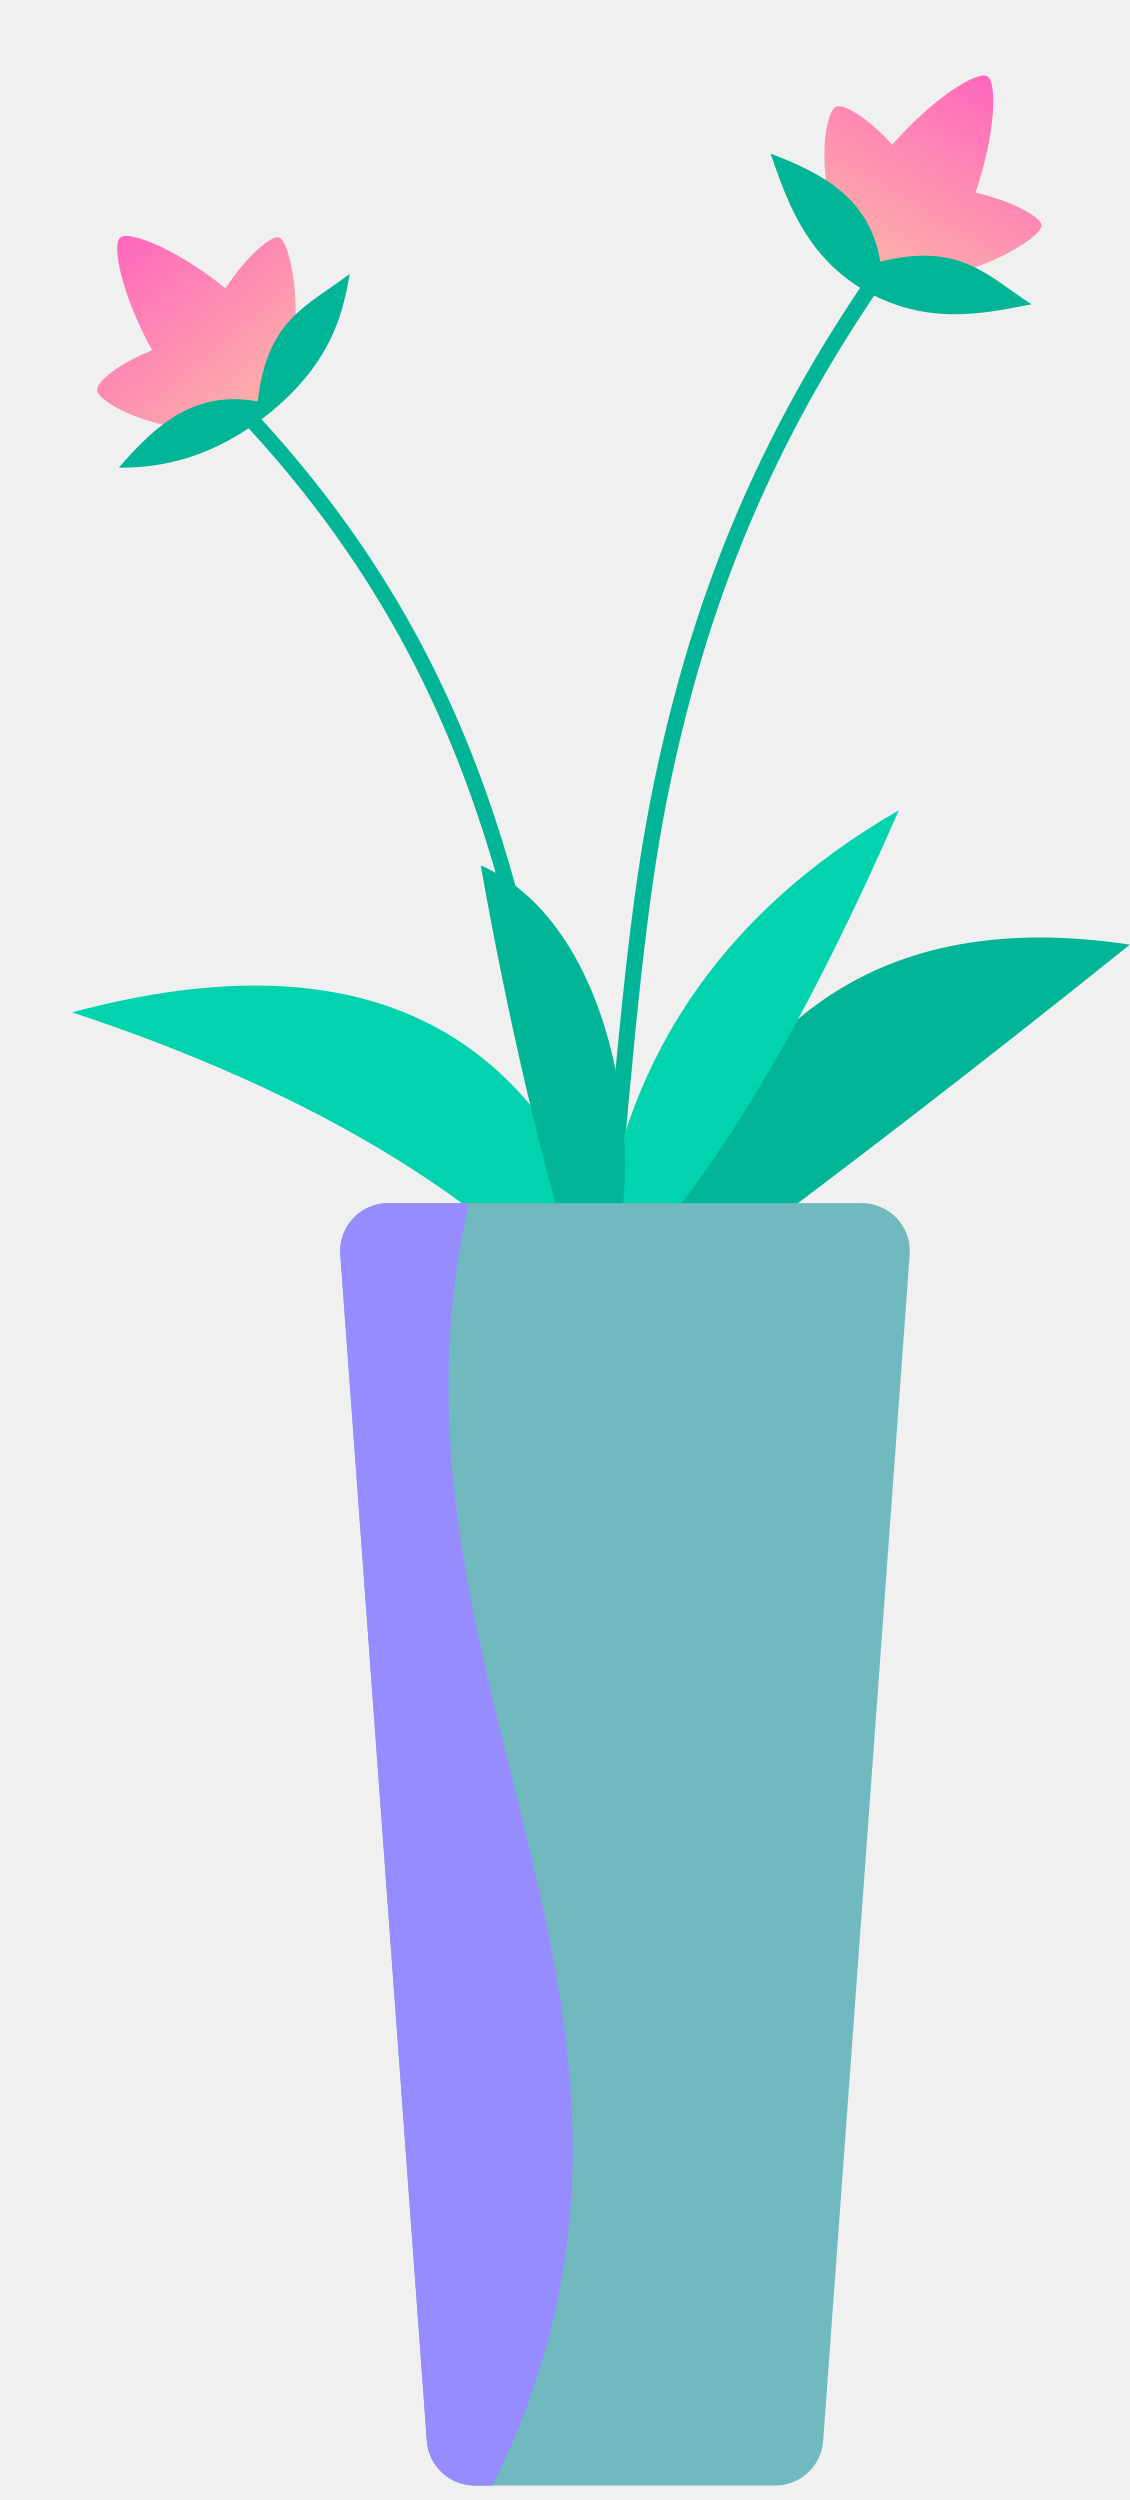
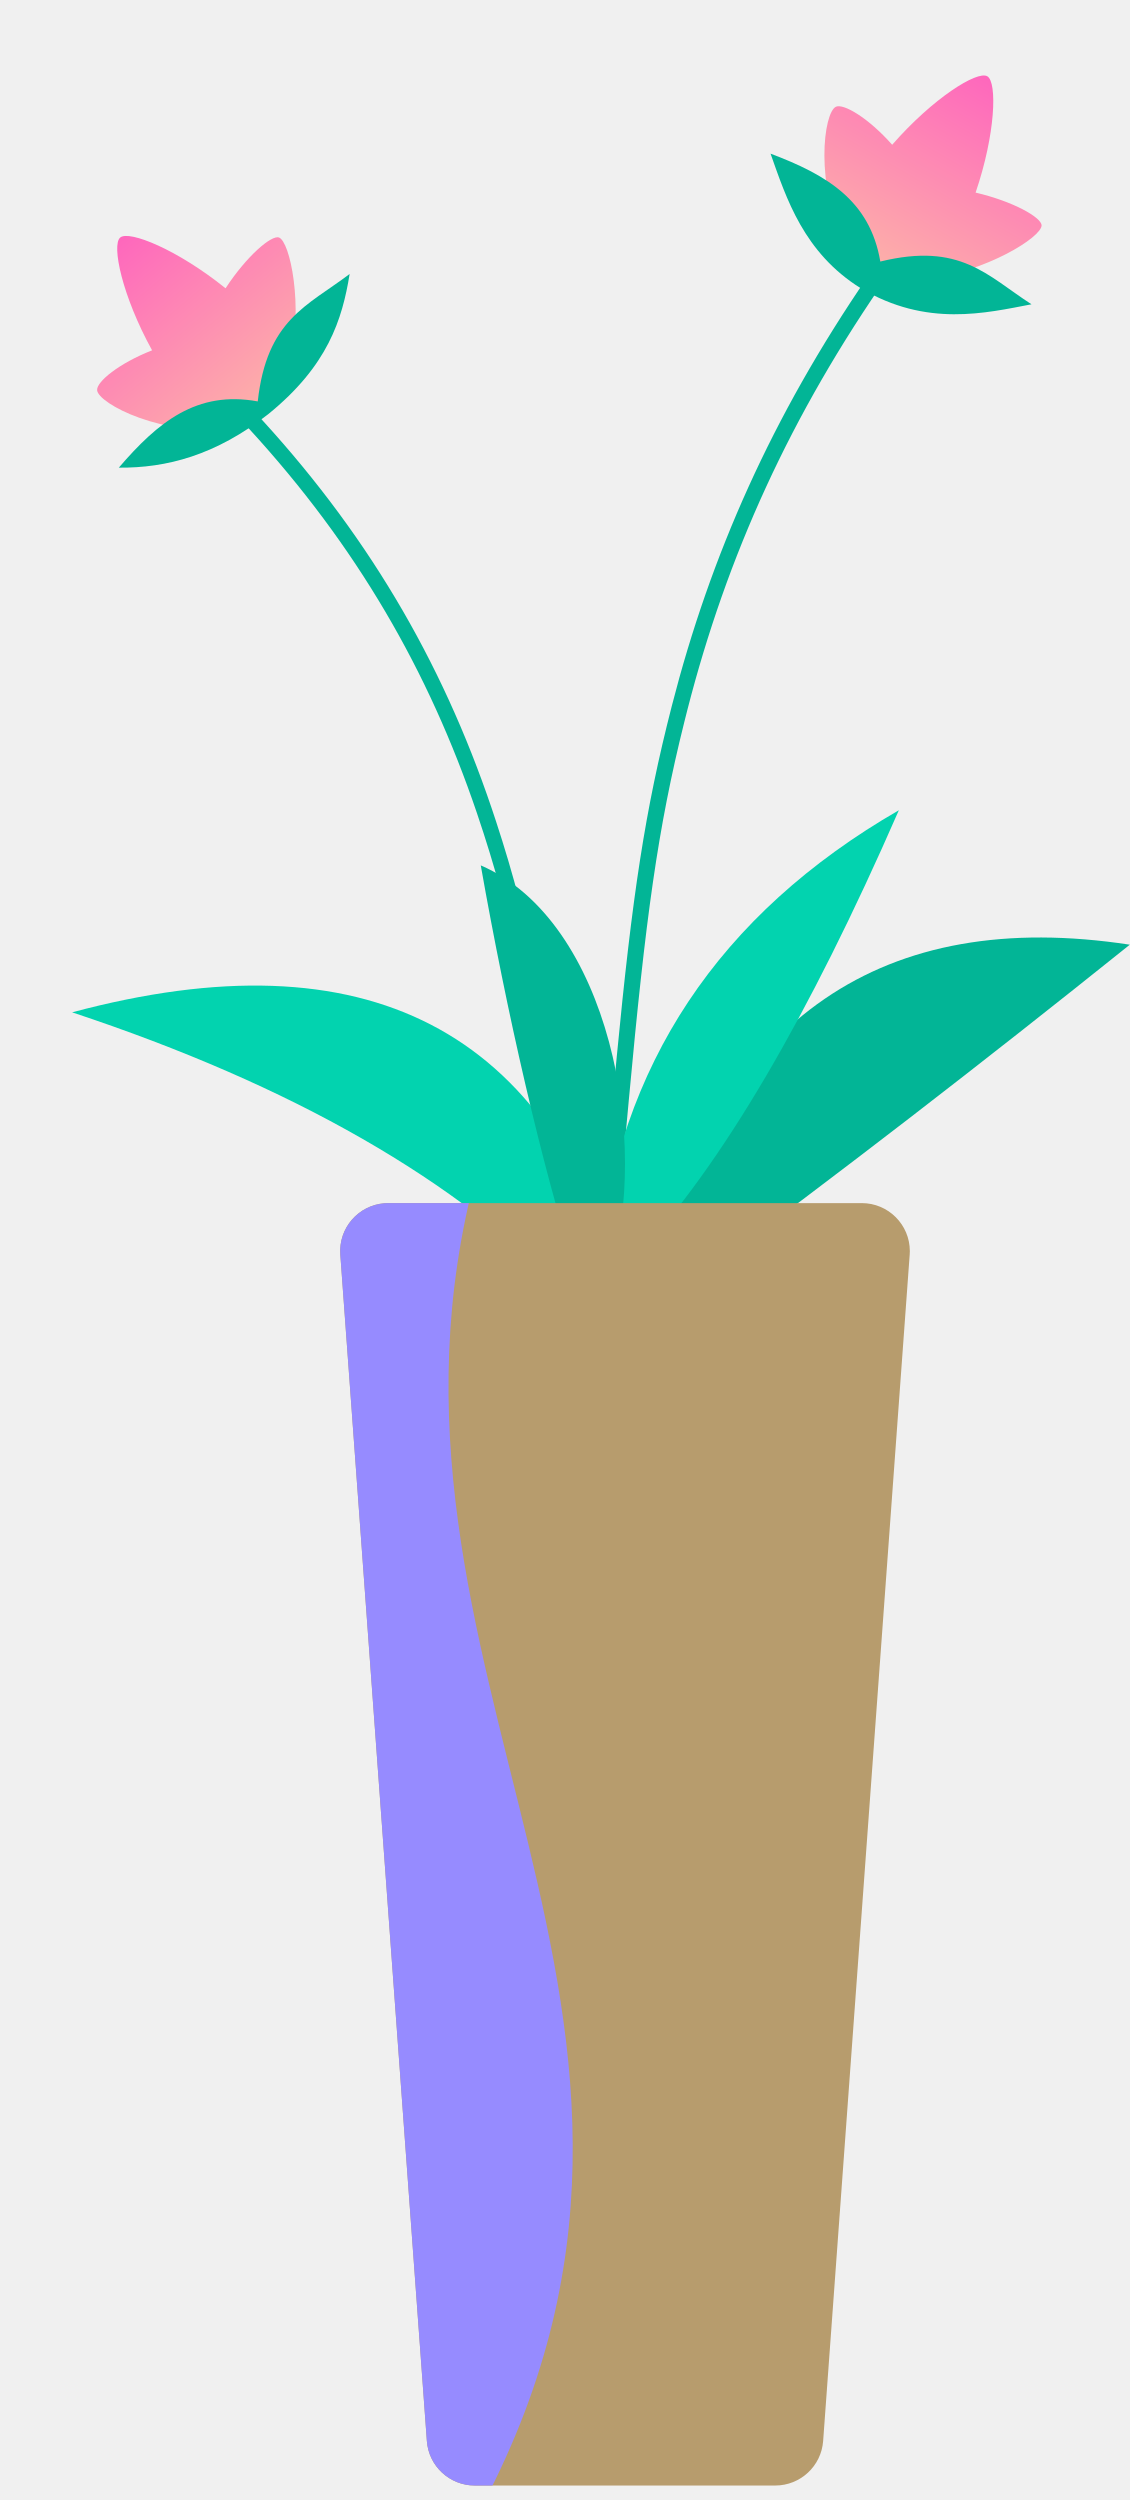
<svg xmlns="http://www.w3.org/2000/svg" xmlns:xlink="http://www.w3.org/1999/xlink" width="47px" height="104px" viewBox="0 0 47 104" version="1.1">
  <defs>
    <linearGradient x1="68.669%" y1="-6.664%" x2="68.669%" y2="100%" id="linearGradient-1">
      <stop stop-color="#FE62BE" offset="0%" />
      <stop stop-color="#FDB3A8" offset="100%" />
    </linearGradient>
    <path d="M2.151,0.049 L21.849,0.049 C22.953,0.049 23.849,0.944 23.849,2.049 C23.849,2.097 23.847,2.146 23.843,2.194 L20.243,51.544 C20.167,52.589 19.297,53.398 18.249,53.398 L5.751,53.398 C4.703,53.398 3.833,52.589 3.757,51.544 L0.157,2.194 C0.076,1.093 0.904,0.135 2.006,0.054 C2.054,0.051 2.103,0.049 2.151,0.049 Z" id="path-2" />
  </defs>
  <g id="📝-Pages-New" stroke="none" stroke-width="1" fill="none" fill-rule="evenodd">
    <g id="Pricing" transform="translate(-826, -409)">
      <g id="Pricing-Card" transform="translate(383, 375)">
        <g id="Standard" transform="translate(320, 0)">
          <g id="Pot1" transform="translate(123, 34)">
            <path d="M36.45,11 L37,11.375 C32.879,17.265 30.238,23.129 28.596,29.526 L28.466,30.041 C27.359,34.475 26.86,38.163 26.162,45.725 L25.879,48.805 C25.817,49.475 25.758,50.08 25.7,50.657 L25.665,51 L25,50.934 L25.105,49.885 L25.655,43.977 C26.305,37.223 26.828,33.729 27.948,29.364 C29.56,23.082 32.127,17.306 36.086,11.525 L36.45,11 Z" id="Path" fill="#02B596" />
            <g id="Group-81" transform="translate(38.5815, 8.086107) rotate(30) translate(-38.5815, -8.086107) translate(32.0815, 2.586107)">
              <path d="M6.199,5.04870979e-29 C6.684,5.04870979e-29 7.702,1.917 8.198,4.434 C9.743,3.967 11.095,3.96 11.258,4.244 C11.5,4.665 10.243,7.054 8.161,8.639 C7.438,9.694 5.706,9.836 4.683,9.066 L4.677,9.075 C2.223,7.537 1.05,4.696 1.382,4.244 C1.588,3.964 2.78,3.972 4.198,4.446 C4.694,1.924 5.713,5.04870979e-29 6.199,5.04870979e-29 Z" id="Combined-Shape" fill="url(#linearGradient-1)" />
              <path d="M-8.87218227e-14,7.296 C2.46,6.891 4.553,6.912 6.199,8.9 C8.678,6.53 10.325,7.185 12.535,7.296 C11.077,8.553 9.238,10.317 6.05,10.269 C3.249,10.173 1.5,8.576 -8.87218227e-14,7.296 Z" id="Path-148" fill="#02B596" />
            </g>
            <g id="Group-81" transform="translate(8.4462, 13.51773) rotate(-40) translate(-8.4462, -13.51773) translate(1.9462, 8.517734)">
              <path d="M6.199,0 C6.684,0 7.702,1.917 8.198,4.434 C9.743,3.967 11.095,3.96 11.258,4.244 C11.5,4.665 10.243,7.054 8.161,8.639 C7.438,9.694 5.706,9.836 4.683,9.066 L4.677,9.075 C2.223,7.537 1.05,4.696 1.382,4.244 C1.588,3.964 2.78,3.972 4.198,4.446 C4.694,1.924 5.713,0 6.199,0 Z" id="Combined-Shape" fill="url(#linearGradient-1)" />
              <path d="M-8.87218227e-14,7.296 C2.46,6.891 4.553,6.912 6.199,8.9 C8.678,6.53 10.325,7.185 12.535,7.296 C11.077,8.553 9.388,9.636 6.199,9.587 C3.399,9.492 1.5,8.576 -8.87218227e-14,7.296 Z" id="Path-148" fill="#02B596" />
            </g>
            <path d="M10.469,17 C15.203,22.054 18.357,27.441 20.45,33.614 L20.634,34.166 C22.082,38.574 22.889,42.764 23.876,49.993 L24,50.913 L23.361,51 L23.176,49.639 C22.181,42.424 21.357,38.3 19.84,33.824 C17.83,27.897 14.832,22.712 10.365,17.841 L10,17.447 L10.469,17 Z" id="Path" fill="#02B596" />
            <path d="M26,54 C22.902,42.797 15.235,38.835 3,42.113 C12.16,45.151 19.076,49.113 23.748,54 L26,54 Z" id="Path-151" fill="#02D3AF" />
            <path d="M47,53 C43.923,42.302 37.256,37.735 27,39.299 C33.229,44.295 39.15,48.862 44.763,53 L47,53 Z" id="Path-151" fill="#02B596" transform="translate(37, 46) scale(-1, 1) translate(-37, -46) " />
            <path d="M38.933,51.306 C36.673,43.356 31.475,37.899 23.338,34.935 C28.539,42.768 33.193,48.224 37.298,51.303 L38.933,51.306 Z" id="Path-151" fill="#02D3AF" transform="translate(31.13513, 43.12031) scale(-1, 1) rotate(10) translate(-31.13513, -43.12031) " />
            <path d="M23.985,53 C22.53,48.467 21.084,42.137 20,36 C25.358,38.324 27.079,47.582 25.358,53 L23.985,53 Z" id="Path-114" fill="#02B596" />
            <g id="Group-82" transform="translate(14, 50)">
              <mask id="mask-3" fill="white">
                <use xlink:href="#path-2" />
              </mask>
-               <use id="Rectangle" fill="#70B9BE" xlink:href="#path-2" />
+               <use id="Rectangle" fill="#B79C6D" xlink:href="#path-2" />
              <path d="M-3.243,-1.301 L5.838,-1.301 C0.21,19.518 17.151,33.831 5.838,54.651 L-3.243,54.651 L-3.243,-1.301 Z" id="Rectangle" fill="#968BFF" mask="url(#mask-3)" />
            </g>
          </g>
        </g>
      </g>
    </g>
  </g>
</svg>
